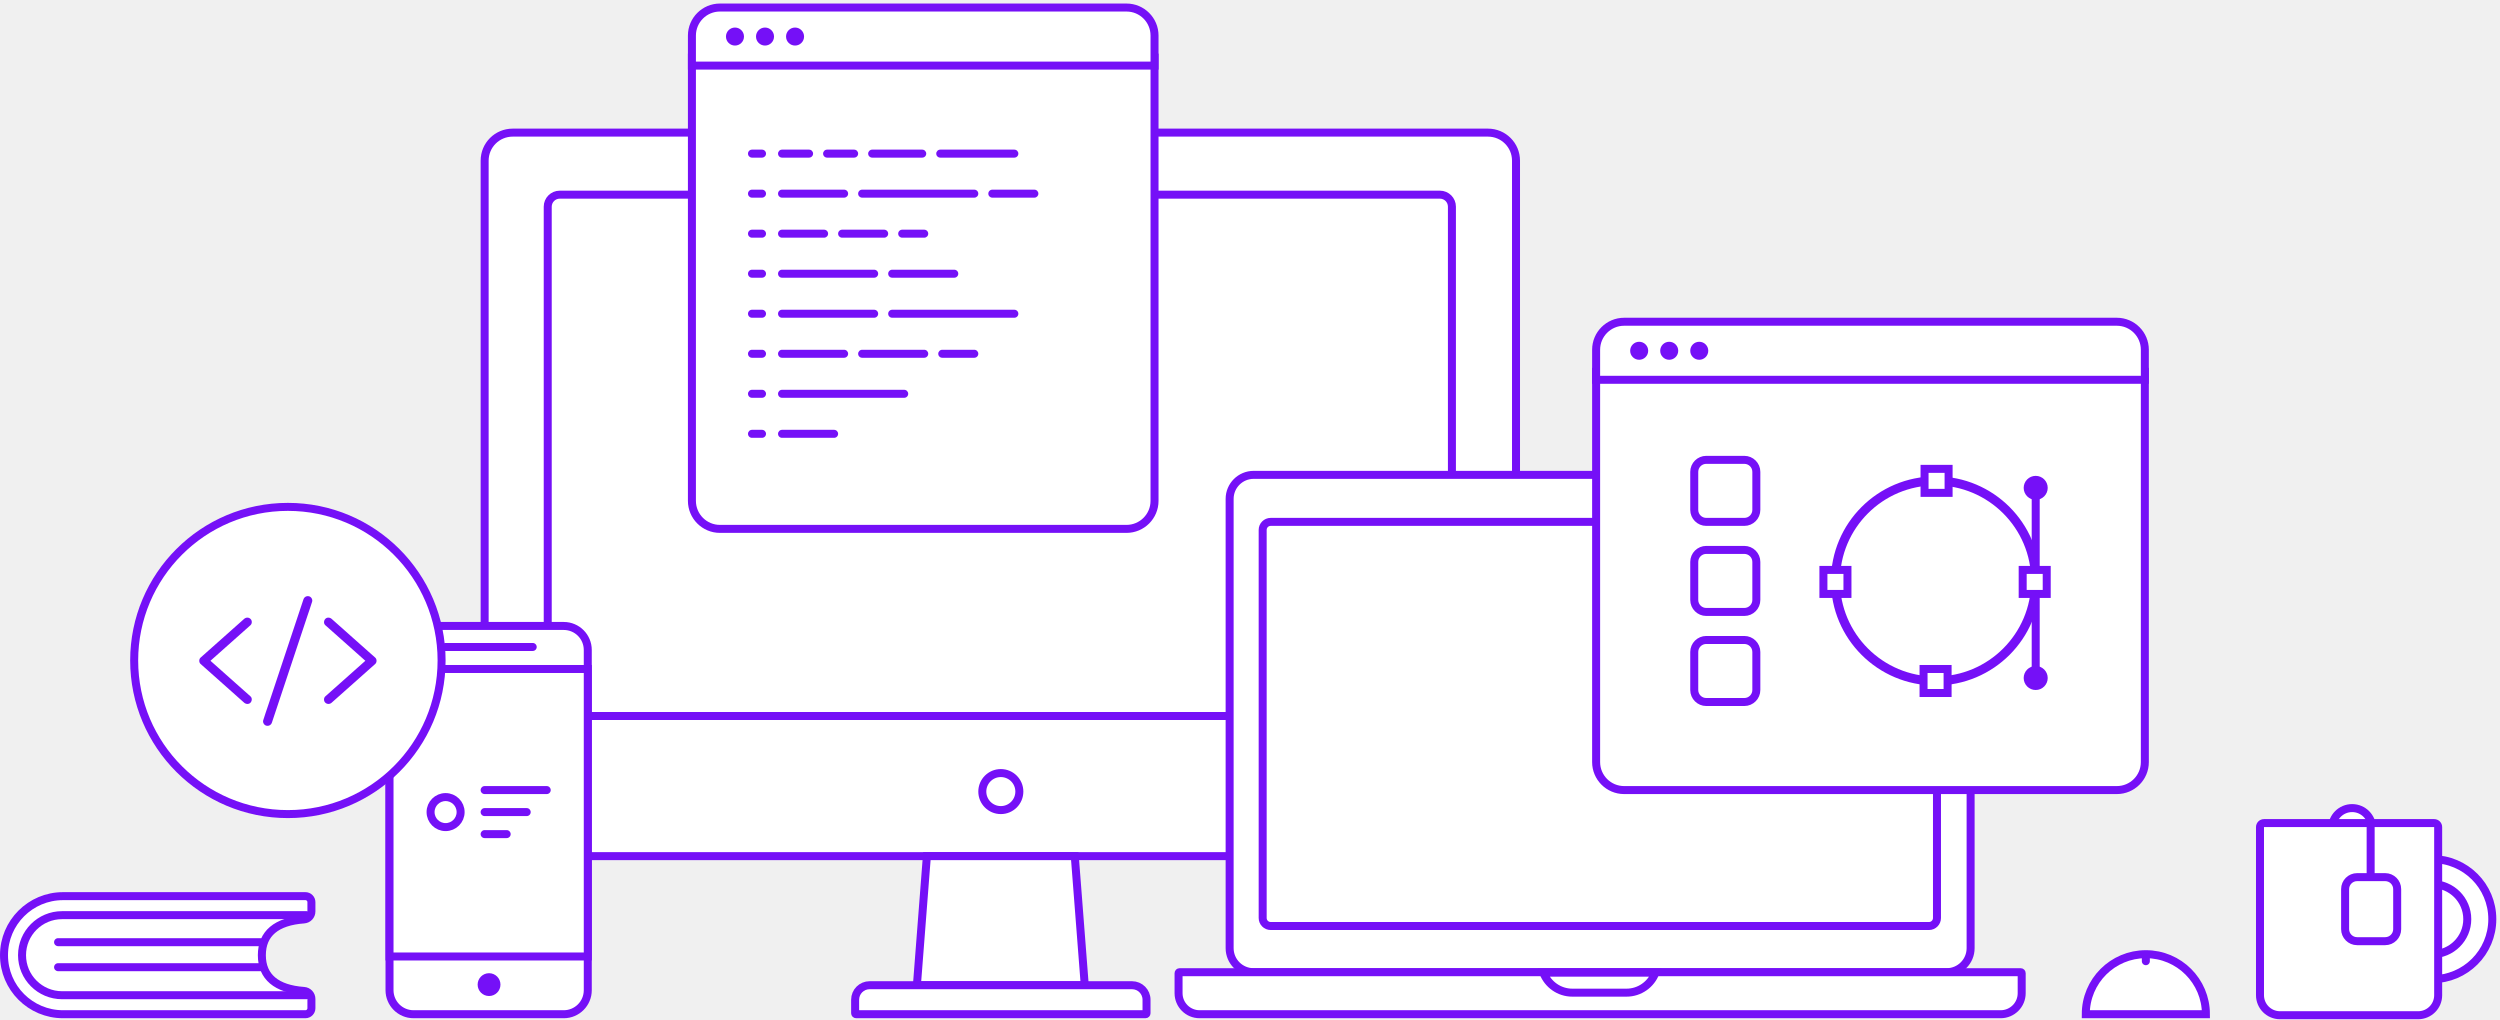
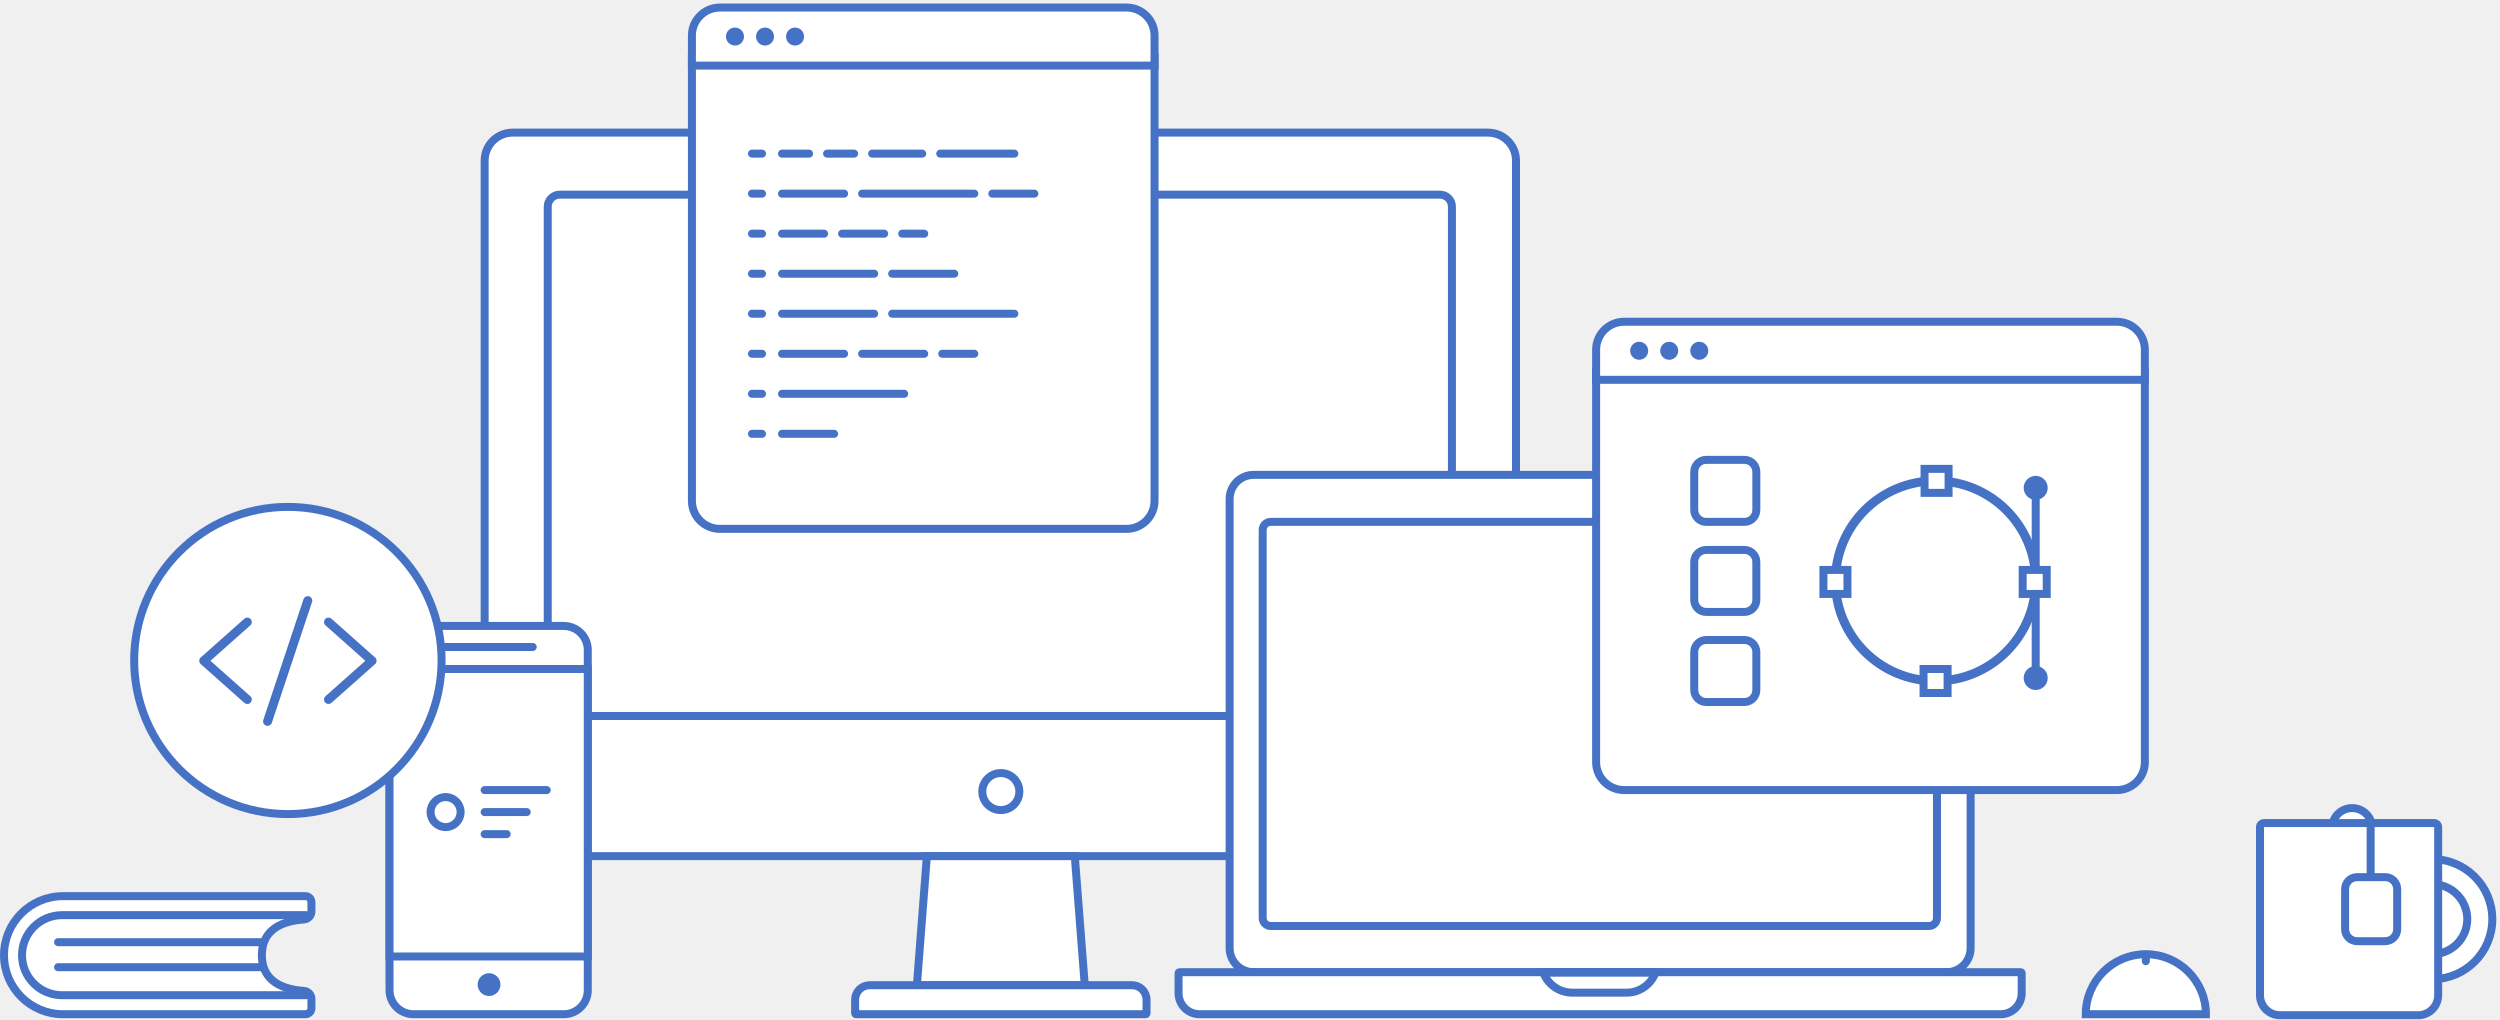
<svg xmlns="http://www.w3.org/2000/svg" width="650px" height="265px" viewBox="0 0 650 265" version="1.1">
  <g id="Website" stroke="none" stroke-width="1" fill="none" fill-rule="evenodd">
    <g id="Group-32" transform="translate(0, 3)">
-       <path d="M126.008,38.765 C126.008,34.738 129.264,31.482 133.298,31.482 L386.872,31.482 C390.899,31.482 394.162,34.74 394.162,38.765 L394.162,212.307 C394.162,216.334 390.906,219.591 386.872,219.591 L133.298,219.591 C129.271,219.591 126.008,216.332 126.008,212.307 L126.008,38.765 Z" id="Case" stroke="#7510F7" stroke-width="2.081" fill="#FFFFFF" />
-       <path d="M142.41,50.737 C142.41,49.012 143.813,47.613 145.536,47.613 L374.374,47.613 C376.103,47.613 377.5,49.004 377.5,50.737 L377.5,180.042 C377.5,181.766 376.097,183.166 374.374,183.166 L145.536,183.166 C143.807,183.166 142.41,181.774 142.41,180.042 L142.41,50.737 Z" id="Case" stroke="#7510F7" stroke-width="2.081" fill="#FFFFFF" />
-       <path d="M240.99,219.591 L279.441,219.591 L282.037,253.154 L238.394,253.154 L240.99,219.591 Z" id="Case" stroke="#7510F7" stroke-width="2.081" fill="#FFFFFF" />
-       <path d="M222.334,253.411 L222.334,256.927 C222.334,259.007 224.024,260.699 226.104,260.699 L294.326,260.699 C296.402,260.699 298.096,259.007 298.096,256.927 L298.096,253.411 C298.096,253.266 297.984,253.154 297.835,253.154 L222.596,253.154 C222.45,253.154 222.334,253.269 222.334,253.411 Z" id="Keyboard" stroke="#7510F7" stroke-width="2.081" fill="#FFFFFF" transform="translate(260.2153, 256.9265) scale(1, -1) translate(-260.2153, -256.9265) " />
-       <ellipse id="Oval-6" stroke="#7510F7" stroke-width="2.081" cx="260.215" cy="202.809" rx="4.816" ry="4.813" />
-       <rect id="Case" stroke="#7510F7" stroke-width="2.081" fill="#FFFFFF" x="101.275" y="159.75" width="51.547" height="100.949" rx="6.244" />
-       <path d="M101.275,170.937 L152.822,170.937 L152.822,245.687 L101.275,245.687 L101.275,170.937 Z" id="Case" stroke="#7510F7" stroke-width="2.081" fill="#FFFFFF" />
-       <rect id="Rectangle-11" fill="#7510F7" x="114.812" y="164.173" width="24.733" height="2.081" rx="1.041" />
-       <rect id="Rectangle-11" fill="#7510F7" x="124.185" y="250.032" width="5.936" height="5.932" rx="2.966" />
-       <ellipse id="Oval-6" stroke="#7510F7" stroke-width="2.081" fill="#FFFFFF" cx="115.854" cy="208.143" rx="3.905" ry="3.903" />
-       <rect id="Rectangle-11" fill="#7510F7" x="124.966" y="201.378" width="18.224" height="2.081" rx="1.041" />
-       <rect id="Rectangle-11" fill="#7510F7" x="124.966" y="207.102" width="13.017" height="2.081" rx="1.041" />
-       <rect id="Rectangle-11" fill="#7510F7" x="124.966" y="212.826" width="7.81" height="2.081" rx="1.041" />
-       <ellipse id="Oval-7" stroke="#7510F7" stroke-width="2.081" fill="#FFFFFF" cx="74.849" cy="168.726" rx="39.964" ry="39.937" />
-       <rect id="Case" stroke="#7510F7" stroke-width="2.081" fill="#FFFFFF" x="319.705" y="120.463" width="192.654" height="129.309" rx="6.244" />
-       <path d="M306.426,250.026 L306.426,255.235 C306.426,258.248 308.874,260.699 311.888,260.699 L520.176,260.699 C523.187,260.699 525.638,258.25 525.638,255.235 L525.638,250.026 C525.638,249.884 525.525,249.772 525.379,249.772 L306.685,249.772 C306.539,249.772 306.426,249.884 306.426,250.026 Z" id="Keyboard" stroke="#7510F7" stroke-width="2.081" fill="#FFFFFF" />
-       <path d="M430.429,249.889 L401.27,249.888 C402.434,252.961 405.402,255.092 408.808,255.092 L422.891,255.092 C426.297,255.092 429.265,252.962 430.429,249.889 Z" id="Notch" stroke="#7510F7" stroke-width="2.081" fill="#FFFFFF" />
-       <rect id="Screen" stroke="#7510F7" stroke-width="2.081" fill="#FFFFFF" x="328.295" y="132.691" width="175.32" height="105.073" rx="2.081" />
+       <path d="M126.008,38.765 C126.008,34.738 129.264,31.482 133.298,31.482 L386.872,31.482 C390.899,31.482 394.162,34.74 394.162,38.765 L394.162,212.307 C394.162,216.334 390.906,219.591 386.872,219.591 L133.298,219.591 C129.271,219.591 126.008,216.332 126.008,212.307 L126.008,38.765 Z" id="Case" stroke="#4672C6" stroke-width="2.081" fill="#FFFFFF" />
+       <path d="M142.41,50.737 C142.41,49.012 143.813,47.613 145.536,47.613 L374.374,47.613 C376.103,47.613 377.5,49.004 377.5,50.737 L377.5,180.042 C377.5,181.766 376.097,183.166 374.374,183.166 L145.536,183.166 C143.807,183.166 142.41,181.774 142.41,180.042 L142.41,50.737 Z" id="Case" stroke="#4672C6" stroke-width="2.081" fill="#FFFFFF" />
+       <path d="M240.99,219.591 L279.441,219.591 L282.037,253.154 L238.394,253.154 L240.99,219.591 Z" id="Case" stroke="#4672C6" stroke-width="2.081" fill="#FFFFFF" />
+       <path d="M222.334,253.411 L222.334,256.927 C222.334,259.007 224.024,260.699 226.104,260.699 L294.326,260.699 C296.402,260.699 298.096,259.007 298.096,256.927 L298.096,253.411 C298.096,253.266 297.984,253.154 297.835,253.154 L222.596,253.154 C222.45,253.154 222.334,253.269 222.334,253.411 Z" id="Keyboard" stroke="#4672C6" stroke-width="2.081" fill="#FFFFFF" transform="translate(260.2153, 256.9265) scale(1, -1) translate(-260.2153, -256.9265) " />
+       <ellipse id="Oval-6" stroke="#4672C6" stroke-width="2.081" cx="260.215" cy="202.809" rx="4.816" ry="4.813" />
+       <rect id="Case" stroke="#4672C6" stroke-width="2.081" fill="#FFFFFF" x="101.275" y="159.75" width="51.547" height="100.949" rx="6.244" />
+       <path d="M101.275,170.937 L152.822,170.937 L152.822,245.687 L101.275,245.687 L101.275,170.937 Z" id="Case" stroke="#4672C6" stroke-width="2.081" fill="#FFFFFF" />
+       <rect id="Rectangle-11" fill="#4672C6" x="114.812" y="164.173" width="24.733" height="2.081" rx="1.041" />
+       <rect id="Rectangle-11" fill="#4672C6" x="124.185" y="250.032" width="5.936" height="5.932" rx="2.966" />
+       <ellipse id="Oval-6" stroke="#4672C6" stroke-width="2.081" fill="#FFFFFF" cx="115.854" cy="208.143" rx="3.905" ry="3.903" />
+       <rect id="Rectangle-11" fill="#4672C6" x="124.966" y="201.378" width="18.224" height="2.081" rx="1.041" />
+       <rect id="Rectangle-11" fill="#4672C6" x="124.966" y="207.102" width="13.017" height="2.081" rx="1.041" />
+       <rect id="Rectangle-11" fill="#4672C6" x="124.966" y="212.826" width="7.81" height="2.081" rx="1.041" />
+       <ellipse id="Oval-7" stroke="#4672C6" stroke-width="2.081" fill="#FFFFFF" cx="74.849" cy="168.726" rx="39.964" ry="39.937" />
+       <rect id="Case" stroke="#4672C6" stroke-width="2.081" fill="#FFFFFF" x="319.705" y="120.463" width="192.654" height="129.309" rx="6.244" />
+       <path d="M306.426,250.026 L306.426,255.235 C306.426,258.248 308.874,260.699 311.888,260.699 L520.176,260.699 C523.187,260.699 525.638,258.25 525.638,255.235 L525.638,250.026 C525.638,249.884 525.525,249.772 525.379,249.772 L306.685,249.772 C306.539,249.772 306.426,249.884 306.426,250.026 Z" id="Keyboard" stroke="#4672C6" stroke-width="2.081" fill="#FFFFFF" />
+       <path d="M430.429,249.889 L401.27,249.888 C402.434,252.961 405.402,255.092 408.808,255.092 L422.891,255.092 C426.297,255.092 429.265,252.962 430.429,249.889 Z" id="Notch" stroke="#4672C6" stroke-width="2.081" fill="#FFFFFF" />
+       <rect id="Screen" stroke="#4672C6" stroke-width="2.081" fill="#FFFFFF" x="328.295" y="132.691" width="175.32" height="105.073" rx="2.081" />
      <ellipse id="Oval-3" fill="#293347" cx="254.358" cy="49.954" rx="1.302" ry="1.301" />
-       <path d="M179.899,11.968 L300.178,11.968 L300.178,127.228 C300.178,131.249 296.909,134.512 292.886,134.512 L187.191,134.512 C183.166,134.512 179.899,131.248 179.899,127.228 L179.899,11.968 Z" id="Case" stroke="#7510F7" stroke-width="2.081" fill="#FFFFFF" />
-       <path d="M179.899,6.238 C179.899,2.22 183.169,-1.041 187.191,-1.041 L292.886,-1.041 C296.913,-1.041 300.178,2.216 300.178,6.238 L300.178,14.05 L179.899,14.05 L179.899,6.238 Z" id="Case" stroke="#7510F7" stroke-width="2.081" fill="#FFFFFF" />
-       <ellipse id="Oval-5" fill="#7510F7" cx="191.094" cy="6.504" rx="2.343" ry="2.342" />
-       <ellipse id="Oval-5" fill="#7510F7" cx="198.904" cy="6.504" rx="2.343" ry="2.342" />
-       <ellipse id="Oval-5" fill="#7510F7" cx="206.714" cy="6.504" rx="2.343" ry="2.342" />
-       <rect id="Rectangle-11" fill="#7510F7" x="194.478" y="87.94" width="4.686" height="2.081" rx="1.041" />
-       <rect id="Rectangle-11" fill="#7510F7" x="194.478" y="35.905" width="4.686" height="2.081" rx="1.041" />
-       <path d="M203.329,35.905 L210.36,35.905 C210.935,35.905 211.401,36.371 211.401,36.945 C211.401,37.52 210.935,37.986 210.36,37.986 L203.329,37.986 C202.754,37.986 202.288,37.52 202.288,36.945 C202.288,36.371 202.754,35.905 203.329,35.905 Z" id="Rectangle-11" fill="#7510F7" />
-       <path d="M215.045,35.905 L222.075,35.905 C222.65,35.905 223.116,36.371 223.116,36.945 C223.116,37.52 222.65,37.986 222.075,37.986 L215.045,37.986 C214.47,37.986 214.004,37.52 214.004,36.945 C214.004,36.371 214.47,35.905 215.045,35.905 Z" id="Rectangle-11" fill="#7510F7" />
-       <path d="M226.76,35.905 L239.779,35.905 C240.354,35.905 240.82,36.371 240.82,36.945 C240.82,37.52 240.354,37.986 239.779,37.986 L226.76,37.986 C226.186,37.986 225.72,37.52 225.72,36.945 C225.72,36.371 226.186,35.905 226.76,35.905 Z" id="Rectangle-11" fill="#7510F7" />
-       <path d="M244.464,35.905 L263.731,35.905 C264.305,35.905 264.771,36.371 264.771,36.945 C264.771,37.52 264.305,37.986 263.731,37.986 L244.464,37.986 C243.889,37.986 243.423,37.52 243.423,36.945 C243.423,36.371 243.889,35.905 244.464,35.905 Z" id="Rectangle-11" fill="#7510F7" />
-       <rect id="Rectangle-11" fill="#7510F7" x="194.478" y="46.312" width="4.686" height="2.081" rx="1.041" />
-       <rect id="Rectangle-11" fill="#7510F7" x="194.478" y="56.719" width="4.686" height="2.081" rx="1.041" />
-       <rect id="Rectangle-11" fill="#7510F7" x="194.478" y="67.126" width="4.686" height="2.081" rx="1.041" />
-       <rect id="Rectangle-11" fill="#7510F7" x="194.478" y="77.533" width="4.686" height="2.081" rx="1.041" />
-       <rect id="Rectangle-11" fill="#7510F7" x="194.478" y="98.348" width="4.686" height="2.081" rx="1.041" />
-       <rect id="Rectangle-11" fill="#7510F7" x="194.478" y="108.755" width="4.686" height="2.081" rx="1.041" />
-       <rect id="Rectangle-11" fill="#7510F7" x="202.288" y="46.312" width="18.224" height="2.081" rx="1.041" />
-       <rect id="Rectangle-11" fill="#7510F7" x="223.116" y="46.312" width="31.241" height="2.081" rx="1.041" />
-       <rect id="Rectangle-11" fill="#7510F7" x="256.961" y="46.312" width="13.017" height="2.081" rx="1.041" />
-       <rect id="Rectangle-11" fill="#7510F7" x="202.288" y="56.719" width="13.017" height="2.081" rx="1.041" />
-       <rect id="Rectangle-11" fill="#7510F7" x="217.909" y="56.719" width="13.017" height="2.081" rx="1.041" />
-       <rect id="Rectangle-11" fill="#7510F7" x="233.53" y="56.719" width="7.81" height="2.081" rx="1.041" />
-       <rect id="Rectangle-11" fill="#7510F7" x="202.288" y="67.126" width="26.035" height="2.081" rx="1.041" />
-       <rect id="Rectangle-11" fill="#7510F7" x="230.926" y="67.126" width="18.224" height="2.081" rx="1.041" />
-       <rect id="Rectangle-11" fill="#7510F7" x="202.288" y="77.533" width="26.035" height="2.081" rx="1.041" />
-       <rect id="Rectangle-11" fill="#7510F7" x="230.926" y="77.533" width="33.845" height="2.081" rx="1.041" />
-       <rect id="Rectangle-11" fill="#7510F7" x="202.288" y="87.94" width="18.224" height="2.081" rx="1.041" />
-       <rect id="Rectangle-11" fill="#7510F7" x="223.116" y="87.94" width="18.224" height="2.081" rx="1.041" />
-       <rect id="Rectangle-11" fill="#7510F7" x="243.944" y="87.94" width="10.414" height="2.081" rx="1.041" />
-       <rect id="Rectangle-11" fill="#7510F7" x="202.288" y="98.348" width="33.845" height="2.081" rx="1.041" />
-       <rect id="Rectangle-11" fill="#7510F7" x="202.288" y="108.755" width="15.621" height="2.081" rx="1.041" />
-       <path d="M414.991,93.664 L557.659,93.664 L557.659,195.143 C557.659,199.163 554.4,202.419 550.374,202.419 L422.277,202.419 C418.256,202.419 414.991,199.157 414.991,195.143 L414.991,93.664 Z" id="Case" stroke="#7510F7" stroke-width="2.081" fill="#FFFFFF" />
-       <path d="M414.991,87.934 C414.991,83.913 418.251,80.655 422.277,80.655 L550.374,80.655 C554.398,80.655 557.659,83.912 557.659,87.934 L557.659,95.746 L414.991,95.746 L414.991,87.934 Z" id="Case" stroke="#7510F7" stroke-width="2.081" fill="#FFFFFF" />
-       <ellipse id="Oval-5" fill="#7510F7" cx="426.186" cy="88.201" rx="2.343" ry="2.342" />
-       <ellipse id="Oval-5" fill="#7510F7" cx="433.996" cy="88.201" rx="2.343" ry="2.342" />
-       <ellipse id="Oval-5" fill="#7510F7" cx="441.806" cy="88.201" rx="2.343" ry="2.342" />
-       <ellipse id="Oval-6" stroke="#7510F7" stroke-width="2.342" fill="#FFFFFF" cx="503.248" cy="148.042" rx="26.035" ry="26.018" />
-       <path d="M500.383,118.902 L500.383,125.146 L506.633,125.146 L506.633,118.902 L500.383,118.902 Z" id="Rectangle-12" stroke="#7510F7" stroke-width="2.081" fill="#FFFFFF" />
-       <path d="M500.123,170.937 L500.123,177.182 L506.373,177.182 L506.373,170.937 L500.123,170.937 Z" id="Rectangle-12" stroke="#7510F7" stroke-width="2.081" fill="#FFFFFF" />
-       <path d="M474.089,145.18 L474.089,151.424 L480.338,151.424 L480.338,145.18 L474.089,145.18 Z" id="Rectangle-12" stroke="#7510F7" stroke-width="2.081" fill="#FFFFFF" />
-       <path d="M525.897,145.18 L525.897,151.424 L532.147,151.424 L532.147,145.18 L525.897,145.18 Z" id="Rectangle-12" stroke="#7510F7" stroke-width="2.081" fill="#FFFFFF" />
-       <line x1="529.282" y1="124.626" x2="529.282" y2="144.139" id="Line" stroke="#7510F7" stroke-width="2.081" stroke-linecap="square" />
-       <line x1="529.282" y1="151.944" x2="529.282" y2="171.458" id="Line" stroke="#7510F7" stroke-width="2.081" stroke-linecap="square" />
-       <ellipse id="Oval-5" fill="#7510F7" cx="529.282" cy="123.845" rx="3.124" ry="3.122" />
-       <ellipse id="Oval-5" fill="#7510F7" cx="529.282" cy="173.279" rx="3.124" ry="3.122" />
-       <g id="Group-60" transform="translate(439.4632, 115.5194)" fill="#FFFFFF" stroke="#7510F7" stroke-width="2.081">
+       <path d="M179.899,11.968 L300.178,11.968 L300.178,127.228 C300.178,131.249 296.909,134.512 292.886,134.512 L187.191,134.512 C183.166,134.512 179.899,131.248 179.899,127.228 L179.899,11.968 Z" id="Case" stroke="#4672C6" stroke-width="2.081" fill="#FFFFFF" />
+       <path d="M179.899,6.238 C179.899,2.22 183.169,-1.041 187.191,-1.041 L292.886,-1.041 C296.913,-1.041 300.178,2.216 300.178,6.238 L300.178,14.05 L179.899,14.05 L179.899,6.238 Z" id="Case" stroke="#4672C6" stroke-width="2.081" fill="#FFFFFF" />
+       <ellipse id="Oval-5" fill="#4672C6" cx="191.094" cy="6.504" rx="2.343" ry="2.342" />
+       <ellipse id="Oval-5" fill="#4672C6" cx="198.904" cy="6.504" rx="2.343" ry="2.342" />
+       <ellipse id="Oval-5" fill="#4672C6" cx="206.714" cy="6.504" rx="2.343" ry="2.342" />
+       <rect id="Rectangle-11" fill="#4672C6" x="194.478" y="87.94" width="4.686" height="2.081" rx="1.041" />
+       <rect id="Rectangle-11" fill="#4672C6" x="194.478" y="35.905" width="4.686" height="2.081" rx="1.041" />
+       <path d="M203.329,35.905 L210.36,35.905 C210.935,35.905 211.401,36.371 211.401,36.945 C211.401,37.52 210.935,37.986 210.36,37.986 L203.329,37.986 C202.754,37.986 202.288,37.52 202.288,36.945 C202.288,36.371 202.754,35.905 203.329,35.905 Z" id="Rectangle-11" fill="#4672C6" />
+       <path d="M215.045,35.905 L222.075,35.905 C222.65,35.905 223.116,36.371 223.116,36.945 C223.116,37.52 222.65,37.986 222.075,37.986 L215.045,37.986 C214.47,37.986 214.004,37.52 214.004,36.945 C214.004,36.371 214.47,35.905 215.045,35.905 Z" id="Rectangle-11" fill="#4672C6" />
+       <path d="M226.76,35.905 L239.779,35.905 C240.354,35.905 240.82,36.371 240.82,36.945 C240.82,37.52 240.354,37.986 239.779,37.986 L226.76,37.986 C226.186,37.986 225.72,37.52 225.72,36.945 C225.72,36.371 226.186,35.905 226.76,35.905 Z" id="Rectangle-11" fill="#4672C6" />
+       <path d="M244.464,35.905 L263.731,35.905 C264.305,35.905 264.771,36.371 264.771,36.945 C264.771,37.52 264.305,37.986 263.731,37.986 L244.464,37.986 C243.889,37.986 243.423,37.52 243.423,36.945 C243.423,36.371 243.889,35.905 244.464,35.905 Z" id="Rectangle-11" fill="#4672C6" />
+       <rect id="Rectangle-11" fill="#4672C6" x="194.478" y="46.312" width="4.686" height="2.081" rx="1.041" />
+       <rect id="Rectangle-11" fill="#4672C6" x="194.478" y="56.719" width="4.686" height="2.081" rx="1.041" />
+       <rect id="Rectangle-11" fill="#4672C6" x="194.478" y="67.126" width="4.686" height="2.081" rx="1.041" />
+       <rect id="Rectangle-11" fill="#4672C6" x="194.478" y="77.533" width="4.686" height="2.081" rx="1.041" />
+       <rect id="Rectangle-11" fill="#4672C6" x="194.478" y="98.348" width="4.686" height="2.081" rx="1.041" />
+       <rect id="Rectangle-11" fill="#4672C6" x="194.478" y="108.755" width="4.686" height="2.081" rx="1.041" />
+       <rect id="Rectangle-11" fill="#4672C6" x="202.288" y="46.312" width="18.224" height="2.081" rx="1.041" />
+       <rect id="Rectangle-11" fill="#4672C6" x="223.116" y="46.312" width="31.241" height="2.081" rx="1.041" />
+       <rect id="Rectangle-11" fill="#4672C6" x="256.961" y="46.312" width="13.017" height="2.081" rx="1.041" />
+       <rect id="Rectangle-11" fill="#4672C6" x="202.288" y="56.719" width="13.017" height="2.081" rx="1.041" />
+       <rect id="Rectangle-11" fill="#4672C6" x="217.909" y="56.719" width="13.017" height="2.081" rx="1.041" />
+       <rect id="Rectangle-11" fill="#4672C6" x="233.53" y="56.719" width="7.81" height="2.081" rx="1.041" />
+       <rect id="Rectangle-11" fill="#4672C6" x="202.288" y="67.126" width="26.035" height="2.081" rx="1.041" />
+       <rect id="Rectangle-11" fill="#4672C6" x="230.926" y="67.126" width="18.224" height="2.081" rx="1.041" />
+       <rect id="Rectangle-11" fill="#4672C6" x="202.288" y="77.533" width="26.035" height="2.081" rx="1.041" />
+       <rect id="Rectangle-11" fill="#4672C6" x="230.926" y="77.533" width="33.845" height="2.081" rx="1.041" />
+       <rect id="Rectangle-11" fill="#4672C6" x="202.288" y="87.94" width="18.224" height="2.081" rx="1.041" />
+       <rect id="Rectangle-11" fill="#4672C6" x="223.116" y="87.94" width="18.224" height="2.081" rx="1.041" />
+       <rect id="Rectangle-11" fill="#4672C6" x="243.944" y="87.94" width="10.414" height="2.081" rx="1.041" />
+       <rect id="Rectangle-11" fill="#4672C6" x="202.288" y="98.348" width="33.845" height="2.081" rx="1.041" />
+       <rect id="Rectangle-11" fill="#4672C6" x="202.288" y="108.755" width="15.621" height="2.081" rx="1.041" />
+       <path d="M414.991,93.664 L557.659,93.664 L557.659,195.143 C557.659,199.163 554.4,202.419 550.374,202.419 L422.277,202.419 C418.256,202.419 414.991,199.157 414.991,195.143 L414.991,93.664 Z" id="Case" stroke="#4672C6" stroke-width="2.081" fill="#FFFFFF" />
+       <path d="M414.991,87.934 C414.991,83.913 418.251,80.655 422.277,80.655 L550.374,80.655 C554.398,80.655 557.659,83.912 557.659,87.934 L557.659,95.746 L414.991,95.746 L414.991,87.934 Z" id="Case" stroke="#4672C6" stroke-width="2.081" fill="#FFFFFF" />
+       <ellipse id="Oval-5" fill="#4672C6" cx="426.186" cy="88.201" rx="2.343" ry="2.342" />
+       <ellipse id="Oval-5" fill="#4672C6" cx="433.996" cy="88.201" rx="2.343" ry="2.342" />
+       <ellipse id="Oval-5" fill="#4672C6" cx="441.806" cy="88.201" rx="2.343" ry="2.342" />
+       <ellipse id="Oval-6" stroke="#4672C6" stroke-width="2.342" fill="#FFFFFF" cx="503.248" cy="148.042" rx="26.035" ry="26.018" />
+       <path d="M500.383,118.902 L500.383,125.146 L506.633,125.146 L506.633,118.902 L500.383,118.902 Z" id="Rectangle-12" stroke="#4672C6" stroke-width="2.081" fill="#FFFFFF" />
+       <path d="M500.123,170.937 L500.123,177.182 L506.373,177.182 L506.373,170.937 L500.123,170.937 Z" id="Rectangle-12" stroke="#4672C6" stroke-width="2.081" fill="#FFFFFF" />
+       <path d="M474.089,145.18 L474.089,151.424 L480.338,151.424 L480.338,145.18 L474.089,145.18 Z" id="Rectangle-12" stroke="#4672C6" stroke-width="2.081" fill="#FFFFFF" />
+       <path d="M525.897,145.18 L525.897,151.424 L532.147,151.424 L532.147,145.18 L525.897,145.18 Z" id="Rectangle-12" stroke="#4672C6" stroke-width="2.081" fill="#FFFFFF" />
+       <line x1="529.282" y1="124.626" x2="529.282" y2="144.139" id="Line" stroke="#4672C6" stroke-width="2.081" stroke-linecap="square" />
+       <line x1="529.282" y1="151.944" x2="529.282" y2="171.458" id="Line" stroke="#4672C6" stroke-width="2.081" stroke-linecap="square" />
+       <ellipse id="Oval-5" fill="#4672C6" cx="529.282" cy="123.845" rx="3.124" ry="3.122" />
+       <ellipse id="Oval-5" fill="#4672C6" cx="529.282" cy="173.279" rx="3.124" ry="3.122" />
+       <g id="Group-60" transform="translate(439.4632, 115.5194)" fill="#FFFFFF" stroke="#4672C6" stroke-width="2.081">
        <rect id="Rectangle-15" x="1.041" y="1.041" width="16.143" height="16.131" rx="3.122" />
        <rect id="Rectangle-15" x="1.041" y="24.457" width="16.143" height="16.131" rx="3.122" />
        <rect id="Rectangle-15" x="1.041" y="47.873" width="16.143" height="16.131" rx="3.122" />
      </g>
-       <ellipse id="Oval-8" stroke="#7510F7" stroke-width="2.081" fill="#FFFFFF" cx="632.379" cy="235.982" rx="15.621" ry="15.611" />
-       <ellipse id="Oval-8" stroke="#7510F7" stroke-width="2.081" fill="#FFFFFF" cx="632.379" cy="235.982" rx="9.112" ry="9.106" />
-       <ellipse id="Oval-8" stroke="#7510F7" stroke-width="2.081" fill="#FFFFFF" cx="611.552" cy="212.306" rx="5.207" ry="5.204" />
-       <path d="M588.64,211.005 C588.065,211.005 587.599,211.471 587.599,212.046 L587.599,255.756 C587.599,258.63 589.929,260.959 592.803,260.959 L628.72,260.959 C631.594,260.959 633.924,258.63 633.924,255.756 L633.924,212.046 C633.924,211.471 633.458,211.005 632.883,211.005 L588.64,211.005 Z" id="Rectangle-16" stroke="#7510F7" stroke-width="2.081" fill="#FFFFFF" />
-       <rect id="Rectangle-16" stroke="#7510F7" stroke-width="2.081" fill="#FFFFFF" x="609.729" y="225.055" width="13.539" height="16.651" rx="3.122" />
-       <line x1="616.368" y1="211.395" x2="616.368" y2="223.233" id="Line-2" stroke="#7510F7" stroke-width="2.081" stroke-linecap="square" />
-       <path d="M557.92,260.699 C566.548,260.699 573.541,260.699 573.541,260.699 C573.541,252.078 566.548,245.088 557.92,245.088 C549.293,245.088 542.3,252.078 542.3,260.699 C542.3,260.699 549.293,260.699 557.92,260.699 Z" id="Oval-8" stroke="#7510F7" stroke-width="2.081" fill="#FFFFFF" />
-       <rect id="Rectangle-11" fill="#7510F7" x="556.879" y="244.568" width="2.083" height="3.382" rx="1.041" />
-       <path d="M16.391,229.998 C7.913,229.998 1.041,236.871 1.041,245.349 C1.041,253.827 7.913,260.699 16.391,260.699 L79.407,260.699 C80.269,260.699 80.968,260 80.968,259.138 L80.968,256.722 C80.968,255.63 80.124,254.723 79.034,254.646 C71.88,254.138 68.081,250.995 68.081,245.349 C68.081,239.702 71.88,236.559 79.034,236.051 C80.124,235.974 80.968,235.067 80.968,233.975 L80.968,231.559 C80.968,230.697 80.269,229.998 79.407,229.998 L16.391,229.998 Z" id="Rectangle-17" stroke="#7510F7" stroke-width="2.081" fill="#FFFFFF" />
-       <path d="M80.186,255.3 C80.186,255.552 79.982,255.756 79.73,255.756 L79.73,255.756 L72.353,255.756 L16.141,255.756 C10.39,255.756 5.728,251.096 5.728,245.349 C5.728,239.601 10.39,234.941 16.141,234.941 L72.353,234.941 L79.73,234.941 L79.73,234.941 C79.982,234.941 80.186,235.146 80.186,235.397" id="Rectangle-19" stroke="#7510F7" stroke-width="2.081" />
-       <rect id="Rectangle-18" fill="#7510F7" x="14.059" y="240.926" width="54.673" height="2.081" rx="1.041" />
-       <rect id="Rectangle-18" fill="#7510F7" x="14.059" y="247.43" width="54.673" height="2.081" rx="1.041" />
-       <path d="M65.127,178.055 C63.849,176.92 62.571,175.785 61.294,174.65 C59.257,172.843 57.227,171.03 55.191,169.223 C54.724,168.812 54.258,168.395 53.797,167.983 C53.797,168.528 53.797,169.078 53.797,169.622 C55.074,168.487 56.352,167.352 57.63,166.217 C59.666,164.41 61.696,162.597 63.732,160.79 C64.199,160.379 64.666,159.962 65.127,159.551 C65.582,159.145 65.576,158.317 65.127,157.912 C64.642,157.466 63.966,157.477 63.475,157.912 C62.198,159.047 60.92,160.182 59.642,161.317 C57.606,163.124 55.576,164.937 53.54,166.744 C53.073,167.155 52.607,167.572 52.146,167.983 C51.696,168.383 51.696,169.223 52.146,169.622 C53.423,170.758 54.701,171.893 55.979,173.028 C58.015,174.835 60.045,176.648 62.081,178.455 C62.548,178.866 63.015,179.283 63.475,179.694 C63.931,180.1 64.683,180.175 65.127,179.694 C65.535,179.254 65.611,178.489 65.127,178.055 L65.127,178.055 Z" id="Shape" fill="#7510F7" fill-rule="nonzero" />
-       <path d="M84.583,159.554 C85.86,160.689 87.138,161.824 88.416,162.959 C90.452,164.766 92.482,166.579 94.518,168.386 C94.985,168.797 95.452,169.214 95.912,169.625 C95.912,169.081 95.912,168.531 95.912,167.986 C94.635,169.121 93.357,170.256 92.079,171.392 C90.043,173.199 88.013,175.011 85.977,176.818 C85.51,177.23 85.043,177.647 84.583,178.058 C84.128,178.463 84.133,179.291 84.583,179.697 C85.067,180.143 85.744,180.131 86.234,179.697 C87.511,178.562 88.789,177.427 90.067,176.291 C92.103,174.484 94.133,172.672 96.169,170.865 C96.636,170.453 97.103,170.036 97.563,169.625 C98.013,169.226 98.013,168.386 97.563,167.986 C96.286,166.851 95.008,165.716 93.73,164.581 C91.694,162.774 89.664,160.961 87.628,159.154 C87.161,158.743 86.695,158.326 86.234,157.914 C85.779,157.509 85.026,157.434 84.583,157.914 C84.174,158.355 84.098,159.119 84.583,159.554 L84.583,159.554 Z" id="Shape" fill="#7510F7" fill-rule="nonzero" />
-       <path d="M70.694,184.876 C71.044,183.833 71.388,182.791 71.738,181.742 C72.572,179.235 73.407,176.733 74.241,174.225 C75.244,171.202 76.248,168.184 77.257,165.161 C78.126,162.549 78.996,159.937 79.865,157.325 C80.279,156.056 80.746,154.794 81.131,153.508 C81.137,153.491 81.143,153.473 81.148,153.456 C81.341,152.883 80.927,152.164 80.332,152.031 C79.69,151.886 79.101,152.222 78.896,152.842 C78.546,153.885 78.202,154.927 77.852,155.975 C77.018,158.483 76.184,160.985 75.349,163.493 C74.346,166.516 73.342,169.534 72.333,172.557 C71.464,175.169 70.595,177.781 69.725,180.393 C69.311,181.656 68.844,182.918 68.459,184.204 C68.453,184.221 68.448,184.239 68.442,184.256 C68.249,184.829 68.663,185.548 69.259,185.681 C69.9,185.826 70.49,185.49 70.694,184.876 L70.694,184.876 Z" id="Shape" fill="#7510F7" fill-rule="nonzero" />
+       <ellipse id="Oval-8" stroke="#4672C6" stroke-width="2.081" fill="#FFFFFF" cx="632.379" cy="235.982" rx="15.621" ry="15.611" />
+       <ellipse id="Oval-8" stroke="#4672C6" stroke-width="2.081" fill="#FFFFFF" cx="632.379" cy="235.982" rx="9.112" ry="9.106" />
+       <ellipse id="Oval-8" stroke="#4672C6" stroke-width="2.081" fill="#FFFFFF" cx="611.552" cy="212.306" rx="5.207" ry="5.204" />
+       <path d="M588.64,211.005 C588.065,211.005 587.599,211.471 587.599,212.046 L587.599,255.756 C587.599,258.63 589.929,260.959 592.803,260.959 L628.72,260.959 C631.594,260.959 633.924,258.63 633.924,255.756 L633.924,212.046 C633.924,211.471 633.458,211.005 632.883,211.005 L588.64,211.005 Z" id="Rectangle-16" stroke="#4672C6" stroke-width="2.081" fill="#FFFFFF" />
+       <rect id="Rectangle-16" stroke="#4672C6" stroke-width="2.081" fill="#FFFFFF" x="609.729" y="225.055" width="13.539" height="16.651" rx="3.122" />
+       <line x1="616.368" y1="211.395" x2="616.368" y2="223.233" id="Line-2" stroke="#4672C6" stroke-width="2.081" stroke-linecap="square" />
+       <path d="M557.92,260.699 C566.548,260.699 573.541,260.699 573.541,260.699 C573.541,252.078 566.548,245.088 557.92,245.088 C549.293,245.088 542.3,252.078 542.3,260.699 C542.3,260.699 549.293,260.699 557.92,260.699 Z" id="Oval-8" stroke="#4672C6" stroke-width="2.081" fill="#FFFFFF" />
+       <rect id="Rectangle-11" fill="#4672C6" x="556.879" y="244.568" width="2.083" height="3.382" rx="1.041" />
+       <path d="M16.391,229.998 C7.913,229.998 1.041,236.871 1.041,245.349 C1.041,253.827 7.913,260.699 16.391,260.699 L79.407,260.699 C80.269,260.699 80.968,260 80.968,259.138 L80.968,256.722 C80.968,255.63 80.124,254.723 79.034,254.646 C71.88,254.138 68.081,250.995 68.081,245.349 C68.081,239.702 71.88,236.559 79.034,236.051 C80.124,235.974 80.968,235.067 80.968,233.975 L80.968,231.559 C80.968,230.697 80.269,229.998 79.407,229.998 L16.391,229.998 Z" id="Rectangle-17" stroke="#4672C6" stroke-width="2.081" fill="#FFFFFF" />
+       <path d="M80.186,255.3 C80.186,255.552 79.982,255.756 79.73,255.756 L79.73,255.756 L72.353,255.756 L16.141,255.756 C10.39,255.756 5.728,251.096 5.728,245.349 C5.728,239.601 10.39,234.941 16.141,234.941 L72.353,234.941 L79.73,234.941 L79.73,234.941 C79.982,234.941 80.186,235.146 80.186,235.397" id="Rectangle-19" stroke="#4672C6" stroke-width="2.081" />
+       <rect id="Rectangle-18" fill="#4672C6" x="14.059" y="240.926" width="54.673" height="2.081" rx="1.041" />
+       <rect id="Rectangle-18" fill="#4672C6" x="14.059" y="247.43" width="54.673" height="2.081" rx="1.041" />
+       <path d="M65.127,178.055 C63.849,176.92 62.571,175.785 61.294,174.65 C59.257,172.843 57.227,171.03 55.191,169.223 C54.724,168.812 54.258,168.395 53.797,167.983 C53.797,168.528 53.797,169.078 53.797,169.622 C55.074,168.487 56.352,167.352 57.63,166.217 C59.666,164.41 61.696,162.597 63.732,160.79 C64.199,160.379 64.666,159.962 65.127,159.551 C65.582,159.145 65.576,158.317 65.127,157.912 C64.642,157.466 63.966,157.477 63.475,157.912 C62.198,159.047 60.92,160.182 59.642,161.317 C57.606,163.124 55.576,164.937 53.54,166.744 C53.073,167.155 52.607,167.572 52.146,167.983 C51.696,168.383 51.696,169.223 52.146,169.622 C53.423,170.758 54.701,171.893 55.979,173.028 C58.015,174.835 60.045,176.648 62.081,178.455 C62.548,178.866 63.015,179.283 63.475,179.694 C63.931,180.1 64.683,180.175 65.127,179.694 C65.535,179.254 65.611,178.489 65.127,178.055 L65.127,178.055 Z" id="Shape" fill="#4672C6" fill-rule="nonzero" />
+       <path d="M84.583,159.554 C85.86,160.689 87.138,161.824 88.416,162.959 C90.452,164.766 92.482,166.579 94.518,168.386 C94.985,168.797 95.452,169.214 95.912,169.625 C95.912,169.081 95.912,168.531 95.912,167.986 C94.635,169.121 93.357,170.256 92.079,171.392 C90.043,173.199 88.013,175.011 85.977,176.818 C85.51,177.23 85.043,177.647 84.583,178.058 C84.128,178.463 84.133,179.291 84.583,179.697 C85.067,180.143 85.744,180.131 86.234,179.697 C87.511,178.562 88.789,177.427 90.067,176.291 C92.103,174.484 94.133,172.672 96.169,170.865 C96.636,170.453 97.103,170.036 97.563,169.625 C98.013,169.226 98.013,168.386 97.563,167.986 C96.286,166.851 95.008,165.716 93.73,164.581 C91.694,162.774 89.664,160.961 87.628,159.154 C87.161,158.743 86.695,158.326 86.234,157.914 C85.779,157.509 85.026,157.434 84.583,157.914 C84.174,158.355 84.098,159.119 84.583,159.554 L84.583,159.554 Z" id="Shape" fill="#4672C6" fill-rule="nonzero" />
+       <path d="M70.694,184.876 C71.044,183.833 71.388,182.791 71.738,181.742 C72.572,179.235 73.407,176.733 74.241,174.225 C75.244,171.202 76.248,168.184 77.257,165.161 C78.126,162.549 78.996,159.937 79.865,157.325 C80.279,156.056 80.746,154.794 81.131,153.508 C81.137,153.491 81.143,153.473 81.148,153.456 C81.341,152.883 80.927,152.164 80.332,152.031 C79.69,151.886 79.101,152.222 78.896,152.842 C78.546,153.885 78.202,154.927 77.852,155.975 C77.018,158.483 76.184,160.985 75.349,163.493 C74.346,166.516 73.342,169.534 72.333,172.557 C71.464,175.169 70.595,177.781 69.725,180.393 C69.311,181.656 68.844,182.918 68.459,184.204 C68.453,184.221 68.448,184.239 68.442,184.256 C68.249,184.829 68.663,185.548 69.259,185.681 C69.9,185.826 70.49,185.49 70.694,184.876 L70.694,184.876 Z" id="Shape" fill="#4672C6" fill-rule="nonzero" />
    </g>
  </g>
</svg>
